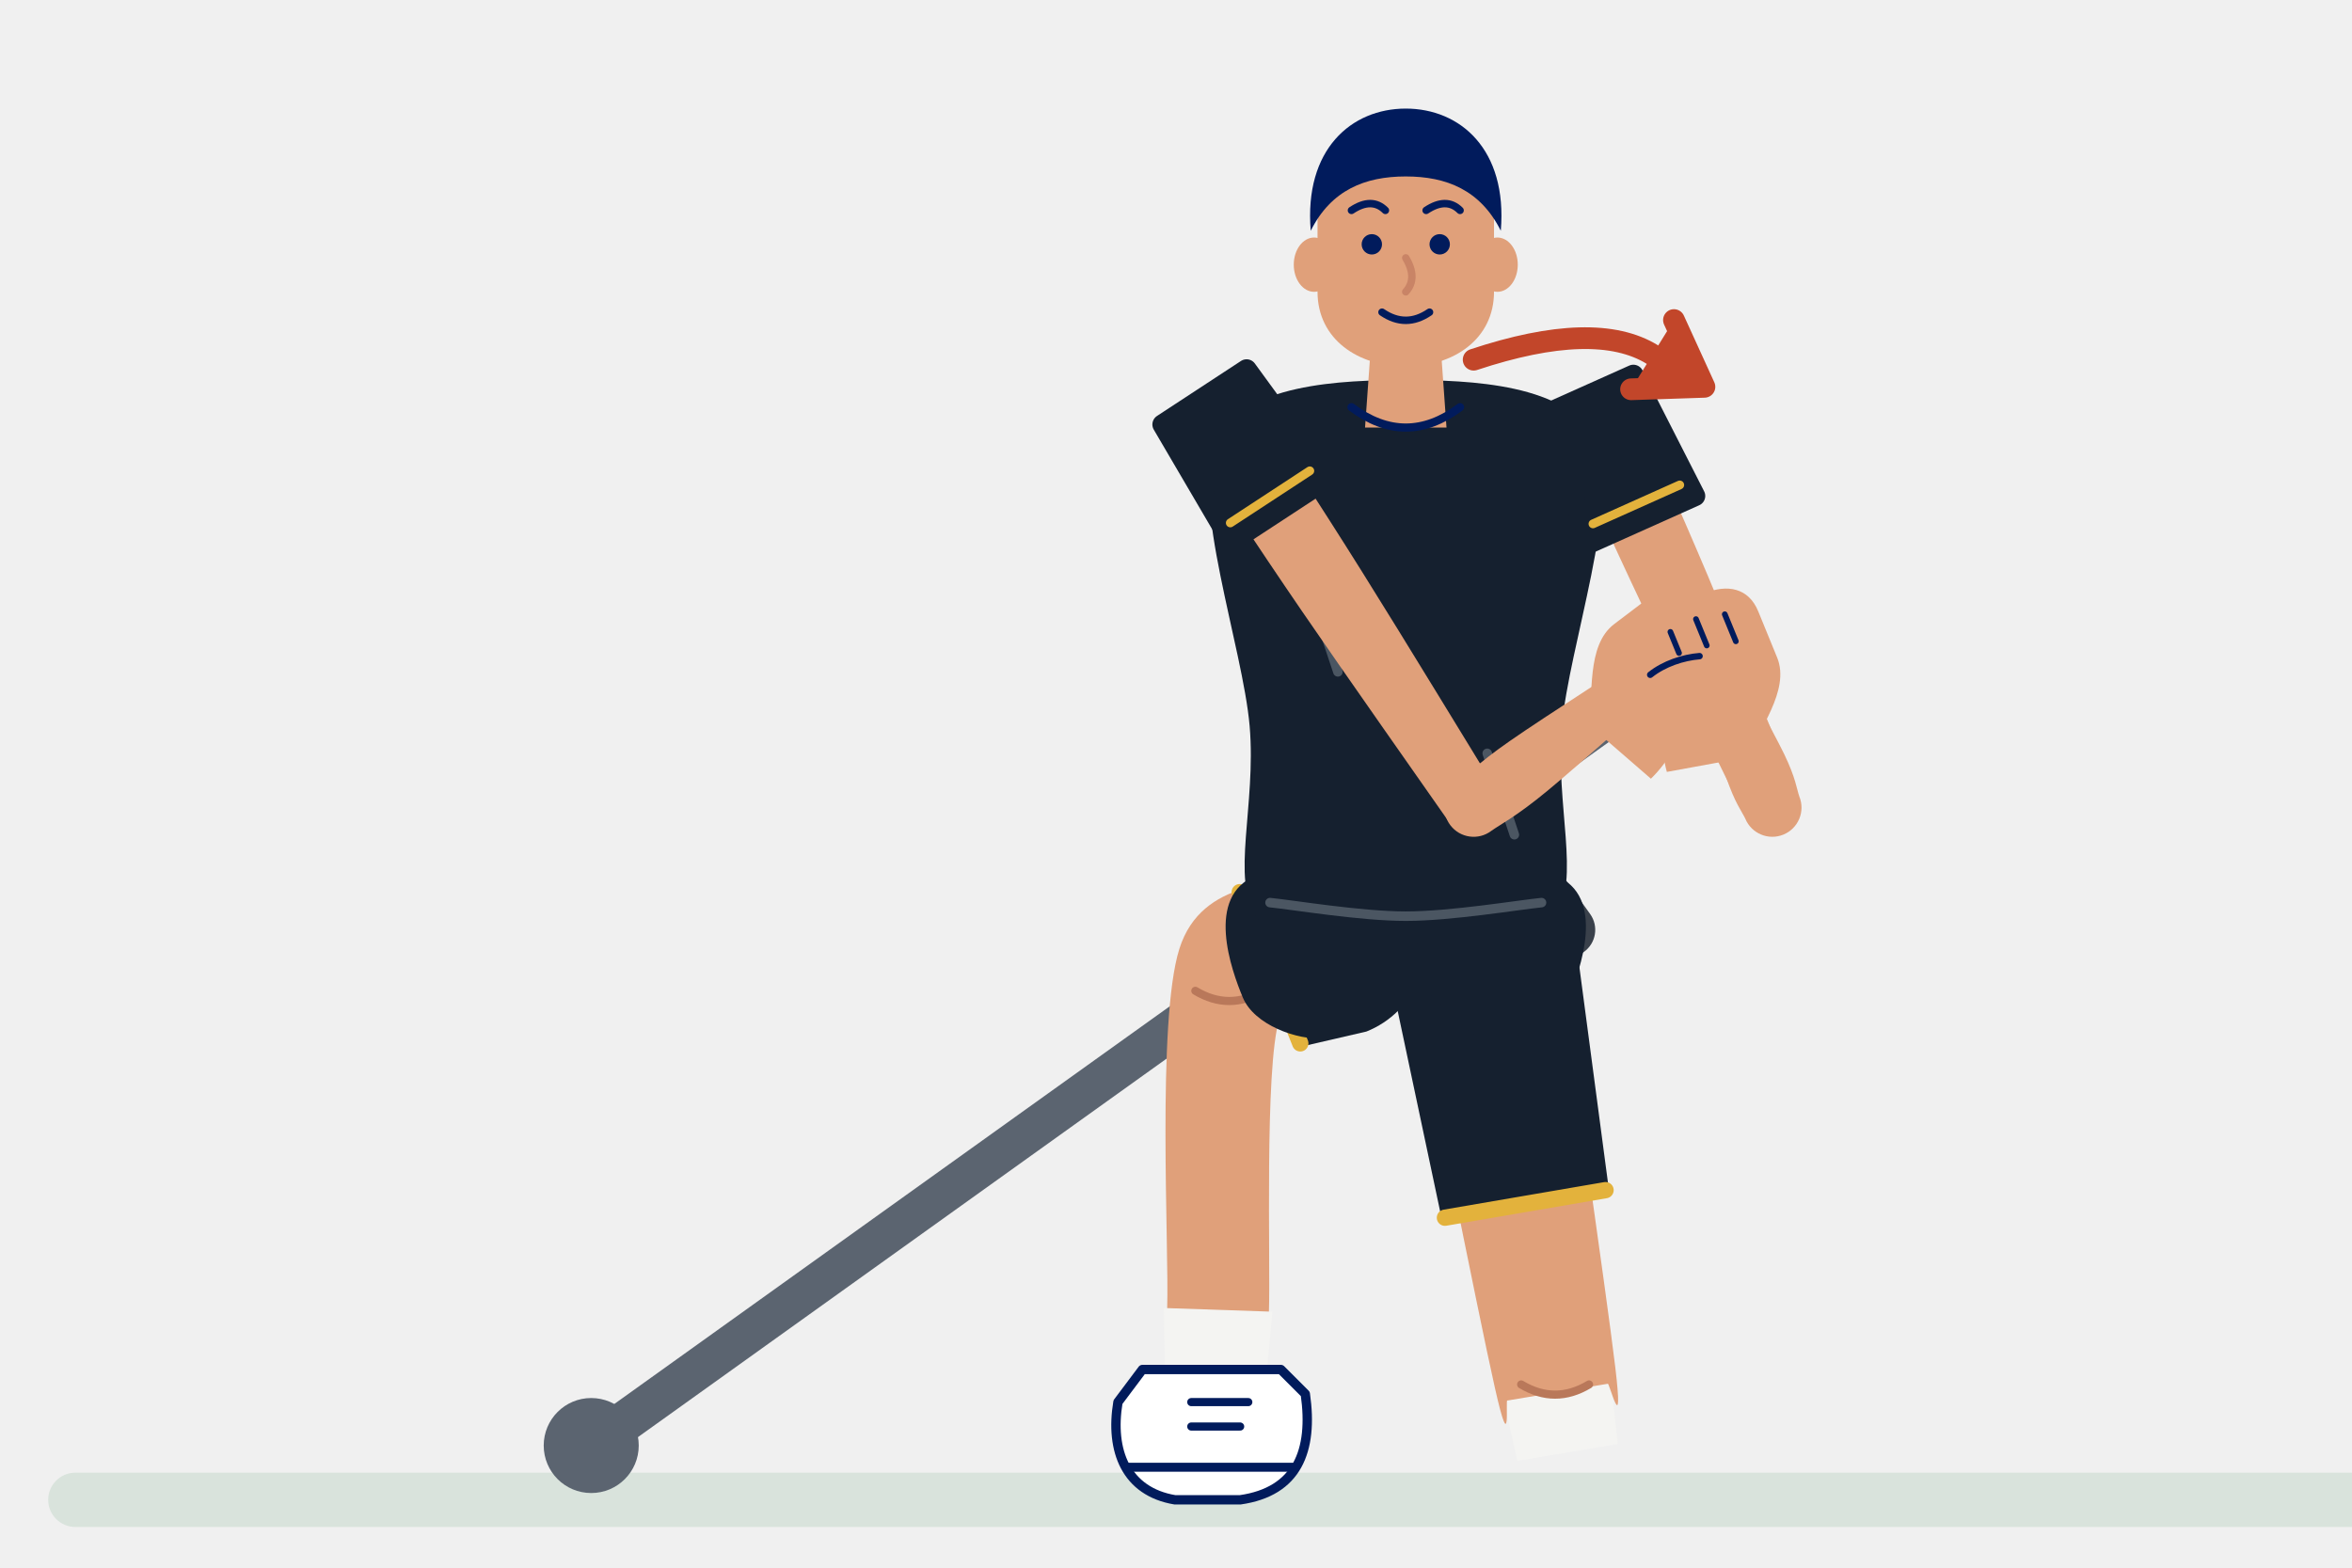
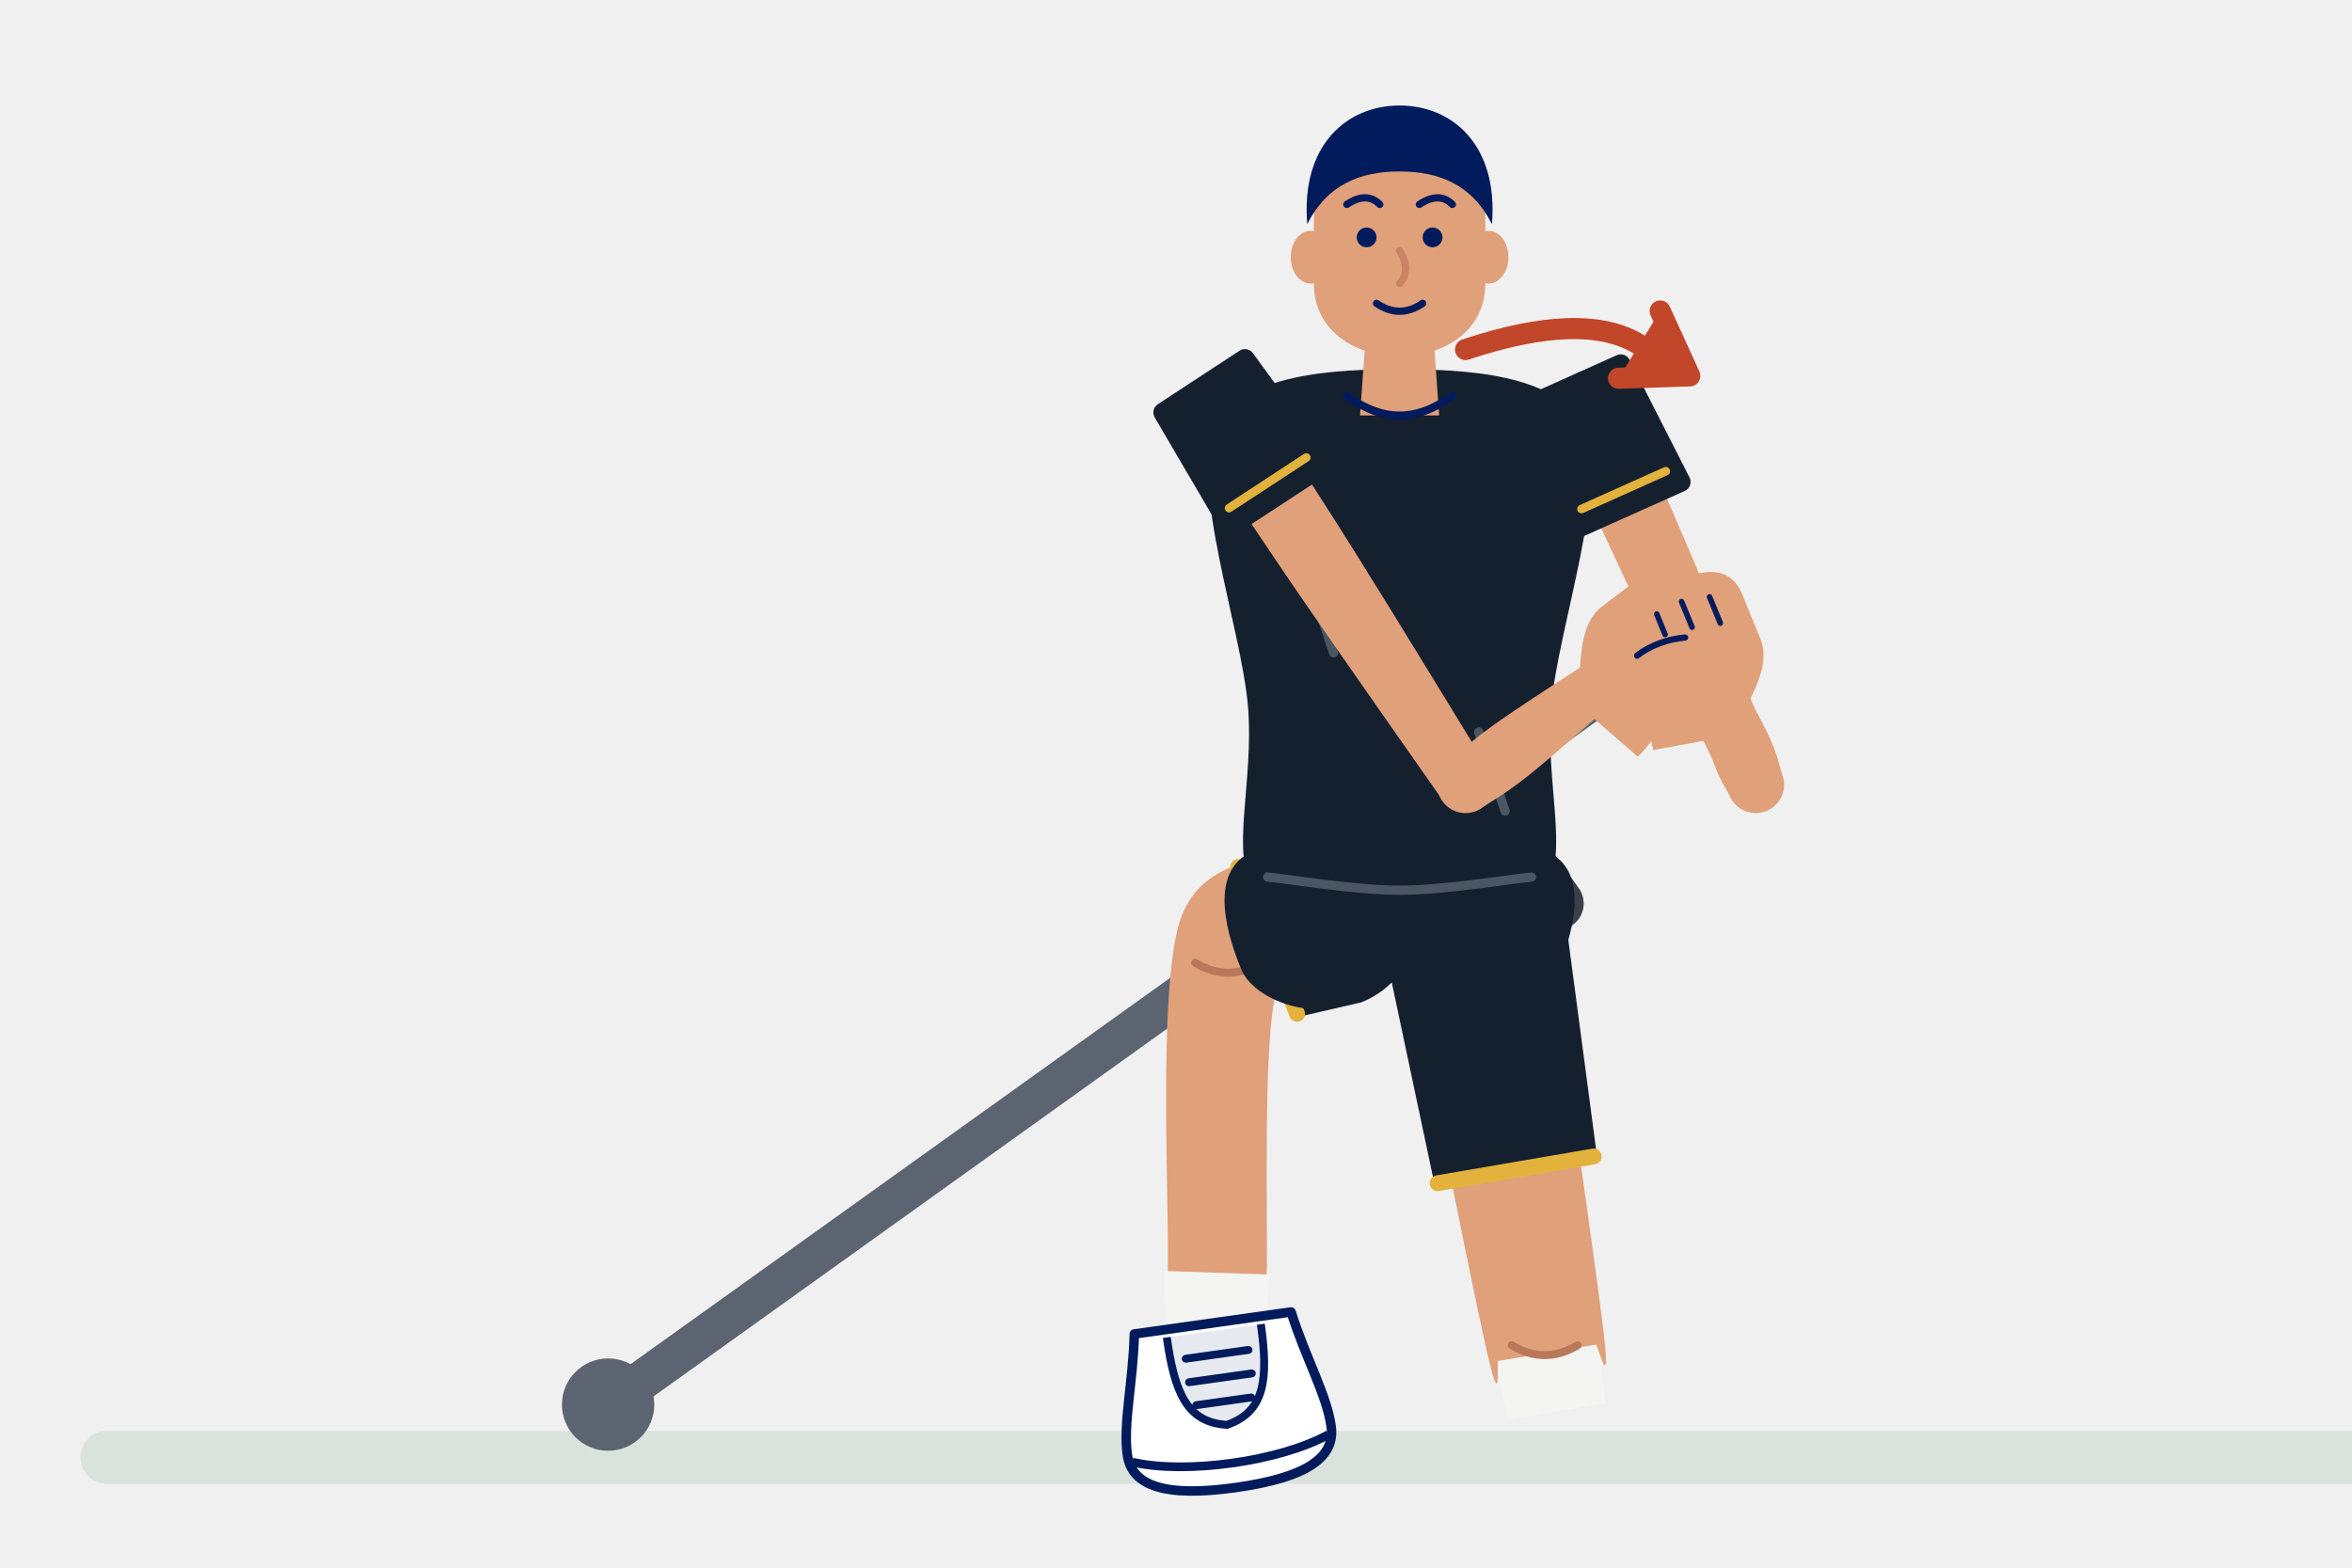
- <svg xmlns="http://www.w3.org/2000/svg" viewBox="32.9 69.0 346.5 231.0" role="img" aria-label="Half-Kneeling Anti-Rotation, swing a short way, hips still">
+ <svg xmlns="http://www.w3.org/2000/svg" viewBox="27.8 69.0 356.6 237.7" role="img" aria-label="Half-Kneeling Anti-Rotation, swing a short way, hips still">
  <rect x="40" y="286" width="400" height="8" rx="4" fill="#d9e3dc" />
  <path d="M120 282 L288.5 161.34" stroke="#5b6470" stroke-width="6" stroke-linecap="round" />
  <circle cx="120" cy="282" r="7" fill="#5b6470" />
  <g transform="translate(249.48 189.29) rotate(-35.6)">
    <rect x="-6" y="-26" width="12" height="52" rx="4" fill="#3a414b" />
  </g>
  <path d="M219.53 271.26 C219.66 269.76 220.2 263.78 220.34 262.28 L204.35 261.73 C204.38 263.23 204.51 269.24 204.54 270.74 Z" fill="#f4f4f2" />
  <path d="M224.91 197.79 C221.87 199.63 209.98 198.17 206.64 208.83 C203.29 219.49 205.15 252.93 204.85 261.75 L219.84 262.26 C220.09 255.08 219.16 226.52 221.36 219.17 C223.57 211.83 231.13 218.37 233.09 218.21 A11 11 0 0 0 224.91 197.79 Z" fill="#e0a07a" />
  <path d="M209 215 q5 3 10 0" fill="none" stroke="#b9785a" stroke-width="1.2" stroke-linecap="round" stroke-linejoin="round" />
  <path d="M223.8 195 C222.39 195.83 216.76 199.16 215.36 199.99 L224.64 223.21 C226.24 222.84 232.61 221.37 234.2 221 A14 14 0 0 0 223.8 195 Z" fill="#15202f" />
  <path d="M215.54 200.46 L224.46 222.74" fill="none" stroke="#e3b23c" stroke-width="2.4" stroke-linecap="round" stroke-linejoin="round" />
-   <g transform="translate(212 272) scale(-1.2 1.2)">
-     <path d="M-11 2 C-12 9 -10 14 -3 15 L5 15 C11 14 13 9 12 3 L9 -1 L-8 -1 Z" fill="#FFFFFF" stroke="#011B5C" stroke-width="1.15" stroke-linejoin="round" />
-     <path d="M-10 11 H11" fill="none" stroke="#011B5C" stroke-width="1.1" />
-     <path d="M-4 3 h7 M-3 6 h6" stroke="#011B5C" stroke-width="1" stroke-linecap="round" />
+   <g transform="translate(212 272) rotate(-8) scale(-1.2 1.2)">
+     <path d="M-10 -2 C-11 4 -13 9 -13 13 C-13 17 -9 19 0 19 C9 19 13 17 13 13 C13 9 11 4 10 -2 Z" fill="#FFFFFF" stroke="#011B5C" stroke-width="1.2" stroke-linejoin="round" />
+     <path d="M-12.5 14 C-6 16.5 6 16.5 12.5 14" fill="none" stroke="#011B5C" stroke-width="1.1" />
+     <path d="M-6 -1 C-6 6 -5 10 0 11 C5 10 6 6 6 -1" fill="#e6eaf0" stroke="#011B5C" stroke-width="1" />
+     <path d="M-4 2 h8 M-4 5 h8 M-3.5 8 h7" stroke="#011B5C" stroke-width="1" stroke-linecap="round" />
  </g>
  <path d="M271.23 281.78 C271.07 280.29 270.41 274.31 270.25 272.82 L254.46 275.45 C254.79 276.92 256.11 282.78 256.44 284.25 Z" fill="#f4f4f2" />
  <path d="M240.16 209.86 C242.32 220.47 250.66 262.58 253.13 273.5 C255.59 284.42 254.65 275.06 254.96 275.37 L269.75 272.9 C269.94 272.5 272.19 281.63 270.87 270.5 C269.55 259.37 263.35 216.86 261.84 206.14 A11 11 0 0 0 240.16 209.86 Z" fill="#e0a07a" />
  <path d="M257 273 q5 3 10 0" fill="none" stroke="#b9785a" stroke-width="1.2" stroke-linecap="round" stroke-linejoin="round" />
  <path d="M237.2 210.37 C238.55 216.73 243.93 242.16 245.28 248.52 L269.92 244.28 C269.07 237.84 265.65 212.07 264.8 205.63 A14 14 0 0 0 237.2 210.37 Z" fill="#15202f" />
  <path d="M245.77 248.43 L269.43 244.37" fill="none" stroke="#e3b23c" stroke-width="2.4" stroke-linecap="round" stroke-linejoin="round" />
  <path d="M218 198 C225.67 195 254.33 195 262 198 C269.67 201 265.67 212 264 216 C262.33 220 256 222.33 252 222 C248 221.67 244 214 240 214 C236 214 232 221.67 228 222 C224 222.33 217.67 220 216 216 C214.33 212 210.33 201 218 198 Z" fill="#15202f" />
  <path d="M218 204 C214.17 198.67 218 187.67 217 176 C216 164.33 208.17 142.5 212 134 C215.83 125.5 230.67 125 240 125 C249.33 125 264.17 125.5 268 134 C271.83 142.5 264 164.33 263 176 C262 187.67 265.83 198.67 262 204 C258.17 209.33 247.33 208 240 208 C232.67 208 221.83 209.33 218 204 Z" fill="#15202f" />
  <path d="M220 202 C223.33 202.33 233.33 204 240 204 C246.67 204 256.67 202.33 260 202" fill="none" stroke="#4b5662" stroke-width="1.4" stroke-linecap="round" stroke-linejoin="round" />
  <path d="M226 156 C226.67 158 229.33 166 230 168" fill="none" stroke="#4b5662" stroke-width="1.4" stroke-linecap="round" stroke-linejoin="round" />
  <path d="M252 180 C252.67 182 255.33 190 256 192" fill="none" stroke="#4b5662" stroke-width="1.4" stroke-linecap="round" stroke-linejoin="round" />
  <path d="M234 132 L246 132 L245 118 L235 118 Z" fill="#e0a07a" />
  <path d="M232 129 q8 6 16 0" fill="none" stroke="#011B5C" stroke-width="1.2" stroke-linecap="round" stroke-linejoin="round" />
  <g transform="translate(240 106) rotate(0)">
    <ellipse cx="-13.5" cy="2" rx="3" ry="4" fill="#e0a07a" />
    <ellipse cx="13.5" cy="2" rx="3" ry="4" fill="#e0a07a" />
    <path d="M-13 -6 C-13 -16 -7 -19 0 -19 C7 -19 13 -16 13 -6 L13 6 C13 13 7 17 0 17 C-7 17 -13 13 -13 6 Z" fill="#e0a07a" />
    <path d="M-14 -3 C-15 -15 -8 -21 0 -21 C8 -21 15 -15 14 -3 C11 -9 6 -11 0 -11 C-6 -11 -11 -9 -14 -3 Z" fill="#011B5C" />
    <circle cx="-5" cy="-1" r="1.5" fill="#011B5C" />
    <circle cx="5" cy="-1" r="1.5" fill="#011B5C" />
    <path d="M-8 -6 q3 -2 5 0 M3 -6 q3 -2 5 0" fill="none" stroke="#011B5C" stroke-width="1.1" stroke-linecap="round" stroke-linejoin="round" />
    <path d="M0 1 q1.8 3 0 5" fill="none" stroke="#c98466" stroke-width="1.1" stroke-linecap="round" stroke-linejoin="round" />
    <path d="M-3.5 9 q3.5 2.4 7 0" fill="none" stroke="#011B5C" stroke-width="1.1" stroke-linecap="round" stroke-linejoin="round" />
  </g>
  <path d="M252.6 191.43 C253.98 190.44 256.22 189.37 260.9 185.5 C265.58 181.64 277.39 171.11 280.69 168.23 L277.31 163.77 C273.65 166.17 260.32 174.71 255.34 178.18 C250.36 181.64 248.72 183.51 247.4 184.57 A4.3 4.3 0 0 0 252.6 191.43 Z" fill="#e0a07a" />
  <path d="M207.32 133.07 C210.21 137.39 218.14 149.47 224.67 159 C231.2 168.54 242.85 185.09 246.49 190.3 A4.2 4.2 0 0 0 253.51 185.7 C250.18 180.28 239.67 162.99 233.53 153.2 C227.4 143.4 219.49 131.31 216.68 126.93 Z" fill="#e0a07a" />
  <path d="M204.17 131.55 L214.29 148.82 L228.34 139.62 L216.55 123.44 Z" fill="#15202f" stroke="#15202f" stroke-width="3" stroke-linecap="round" stroke-linejoin="round" />
  <path d="M214.15 146.05 C216.1 144.77 223.9 139.65 225.86 138.38" fill="none" stroke="#e3b23c" stroke-width="1.3" stroke-linecap="round" stroke-linejoin="round" />
  <path transform="translate(279 166) rotate(52.82) scale(1.05 1.05)" d="M0.4 14.8 C-2.2 11.8 -8.6 8.4 -8.6 3.4 V-3.6 C-8.6 -7.2 -6 -8.8 -2.6 -8.8 H3 C6.4 -8.8 8.6 -7.2 8.6 -3.6 V2.4 C9.8 5.8 11.4 9 11.8 12.4 Z" fill="#e0a07a" />
  <g transform="translate(279 166) rotate(52.82) scale(1.05 1.05)">
    <path d="M4.4 -8.2 C1.6 -8.2 -1.4 -8 -4 -7.5 C-6.6 -7 -7.9 -5.8 -7.9 -3.4 V0.2 Q-7.9 2 -6 2 Q-4.2 2 -4.1 0.6 Q-4 2.8 -2.1 2.8 Q-0.2 2.8 -0.1 0.9 Q0 3.1 1.9 3.1 Q3.8 3.1 3.9 1 L4.4 -1 Z" fill="#e0a07a" />
    <path d="M3.9 -8.2 H4.6 C6.6 -8.2 7.9 -7 7.9 -4.6 V0.9 Q7.9 2.9 5.9 2.9 Q3.95 2.9 3.9 1 Z" fill="#e0a07a" />
    <path d="M4.4 8.4 C7.2 8 9.8 6 10.5 2.8 C10.9 0.8 10.2 -0.9 8.6 -1.3 C6.4 -1.8 3.6 -1.6 1.6 -1.1 C0.2 -0.7 -0.3 0.9 0.6 1.9 C1.4 2.8 3.4 3 5.4 3.1 C6.2 4.4 5.8 6.4 4.4 8.4 Z" fill="#e0a07a" />
    <path d="M1.4 -0.9 C3.6 -1.6 6.4 -1.8 8.8 -1.1" fill="none" stroke="#011B5C" stroke-width="0.9" stroke-linecap="round" />
    <path d="M3.9 -5.6 V-2.4 M-0.1 -5.9 V-1.9 M-4.1 -5 V-0.9" fill="none" stroke="#011B5C" stroke-width="0.8" stroke-linecap="round" />
  </g>
  <path d="M297.98 186.37 C297.61 185.33 297.47 183.67 295.74 180.1 C294.01 176.53 288.95 167.47 287.59 164.94 L282.41 167.06 C283.21 169.81 285.95 179.82 287.22 183.58 C288.49 187.34 289.55 188.62 290.02 189.63 A4.3 4.3 0 0 0 297.98 186.37 Z" fill="#e0a07a" />
  <path d="M262.89 132.29 C264.89 136.62 270.32 148.7 274.86 158.27 C279.41 167.84 287.62 184.48 290.17 189.72 A4.2 4.2 0 0 0 297.83 186.28 C295.62 180.89 288.66 163.69 284.54 153.93 C280.42 144.17 275.01 132.08 273.11 127.71 Z" fill="#e0a07a" />
  <path d="M260.02 130.29 L267.29 148.95 L282.62 142.08 L273.53 124.24 Z" fill="#15202f" stroke="#15202f" stroke-width="3" stroke-linecap="round" stroke-linejoin="round" />
  <path d="M267.58 146.19 C269.71 145.23 278.23 141.41 280.36 140.46" fill="none" stroke="#e3b23c" stroke-width="1.3" stroke-linecap="round" stroke-linejoin="round" />
  <path transform="translate(285 166) rotate(-22.25) scale(-1.05 1.05)" d="M0.4 14.8 C-2.2 11.8 -8.6 8.4 -8.6 3.4 V-3.6 C-8.6 -7.2 -6 -8.8 -2.6 -8.8 H3 C6.4 -8.8 8.6 -7.2 8.6 -3.6 V2.4 C9.8 5.8 11.4 9 11.8 12.4 Z" fill="#e0a07a" />
  <g transform="translate(285 166) rotate(-22.25) scale(-1.05 1.05)">
    <path d="M4.4 -8.2 C1.6 -8.2 -1.4 -8 -4 -7.5 C-6.6 -7 -7.9 -5.8 -7.9 -3.4 V0.2 Q-7.9 2 -6 2 Q-4.2 2 -4.1 0.6 Q-4 2.8 -2.1 2.8 Q-0.2 2.8 -0.1 0.9 Q0 3.1 1.9 3.1 Q3.8 3.1 3.9 1 L4.4 -1 Z" fill="#e0a07a" />
    <path d="M3.9 -8.2 H4.6 C6.6 -8.2 7.9 -7 7.9 -4.6 V0.9 Q7.9 2.9 5.9 2.9 Q3.95 2.9 3.9 1 Z" fill="#e0a07a" />
    <path d="M4.4 8.4 C7.2 8 9.8 6 10.5 2.8 C10.9 0.8 10.2 -0.9 8.6 -1.3 C6.4 -1.8 3.6 -1.6 1.6 -1.1 C0.2 -0.7 -0.3 0.9 0.6 1.9 C1.4 2.8 3.4 3 5.4 3.1 C6.2 4.4 5.8 6.4 4.4 8.4 Z" fill="#e0a07a" />
    <path d="M1.4 -0.9 C3.6 -1.6 6.4 -1.8 8.8 -1.1" fill="none" stroke="#011B5C" stroke-width="0.9" stroke-linecap="round" />
    <path d="M3.9 -5.6 V-2.4 M-0.1 -5.9 V-1.9 M-4.1 -5 V-0.9" fill="none" stroke="#011B5C" stroke-width="0.8" stroke-linecap="round" />
  </g>
  <g fill="none" stroke="#c2462a" stroke-width="3.2" stroke-linecap="round" stroke-linejoin="round">
    <path d="M250 122 Q267.93 116.05 276.35 121.26" />
    <path d="M273.19 126.36 L284 126 L279.51 116.16" fill="#c2462a" />
  </g>
</svg>
